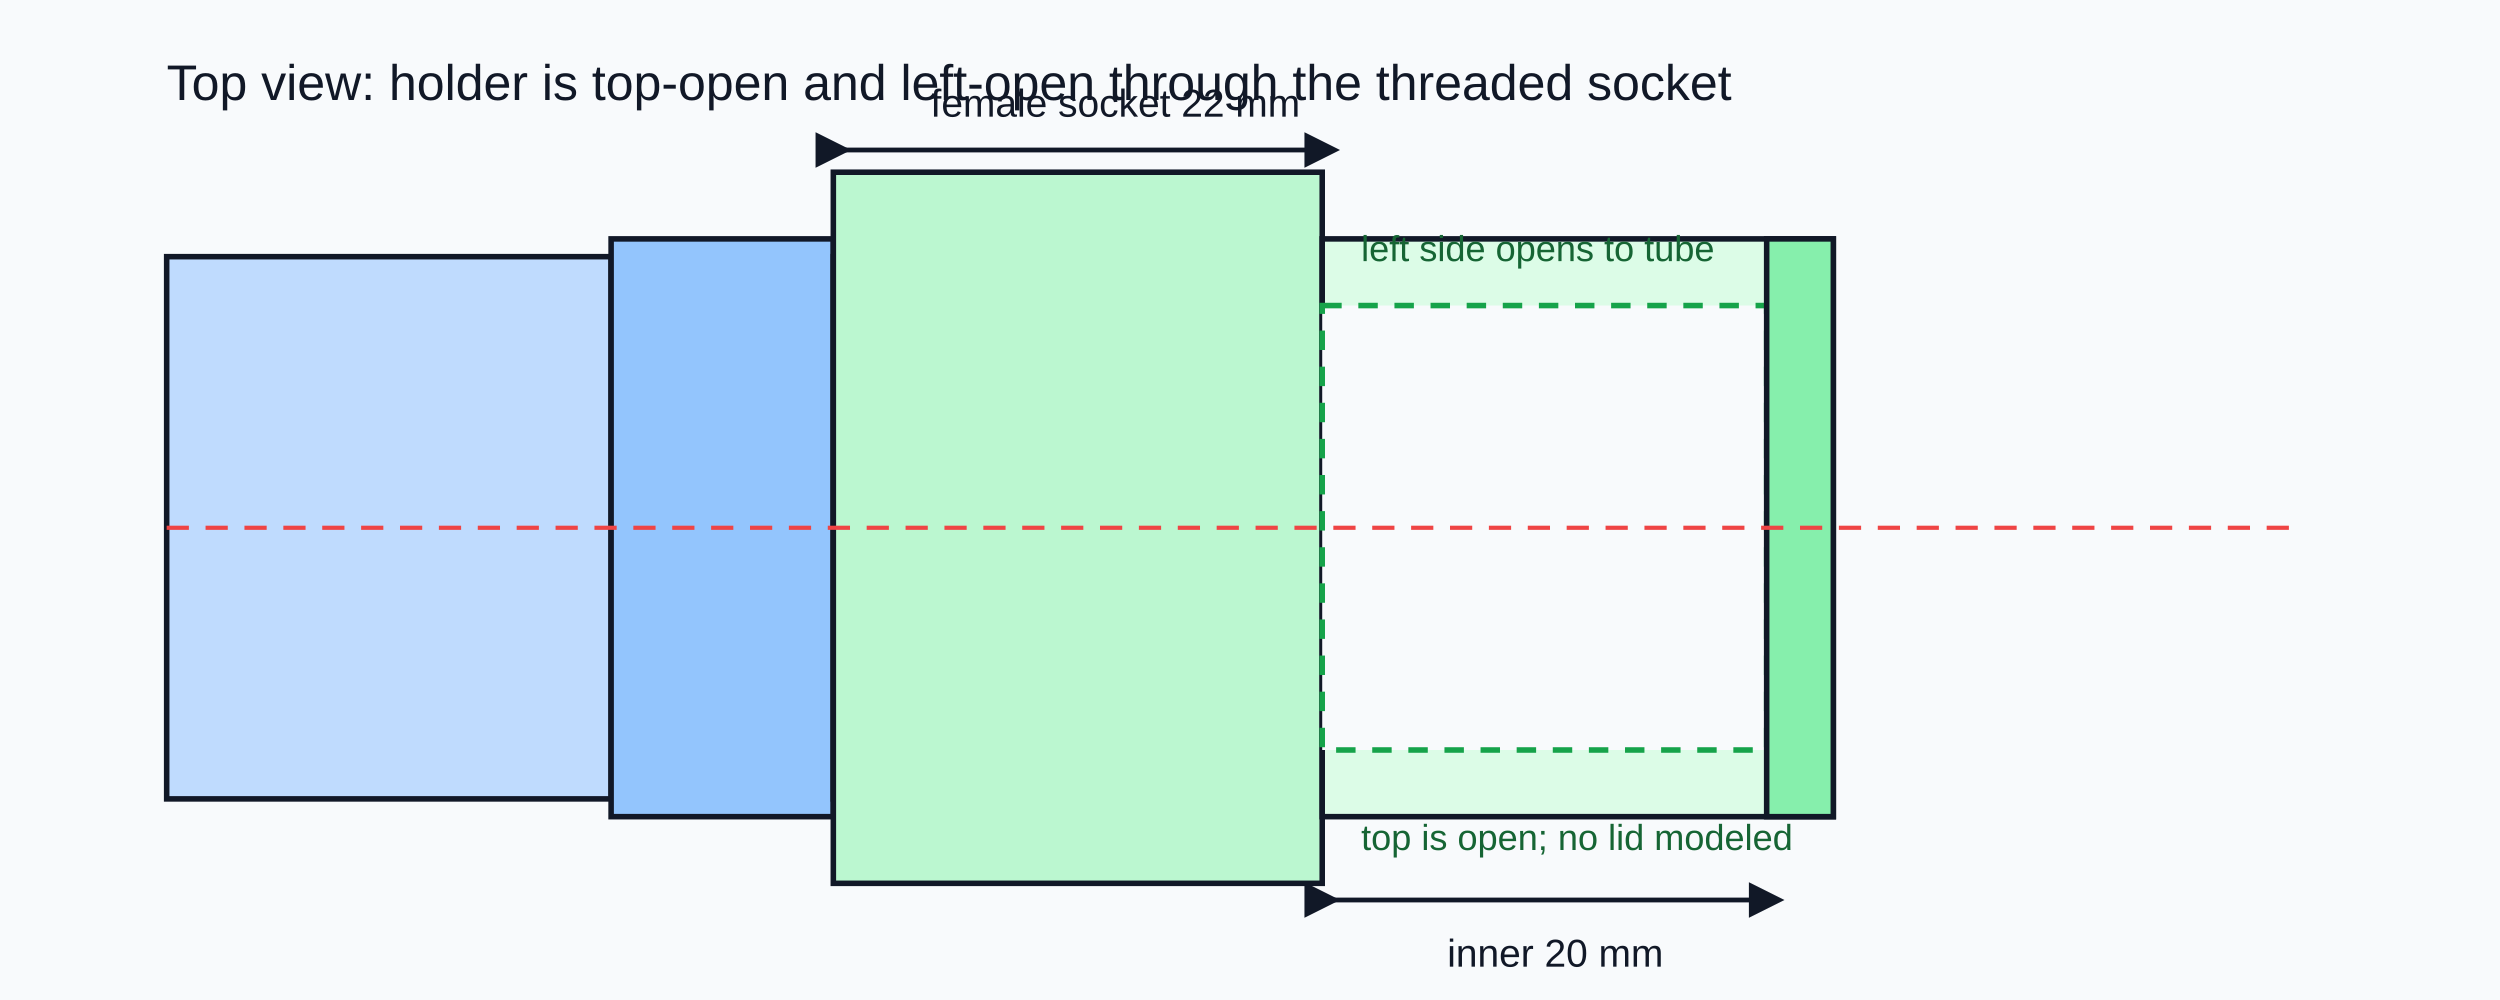
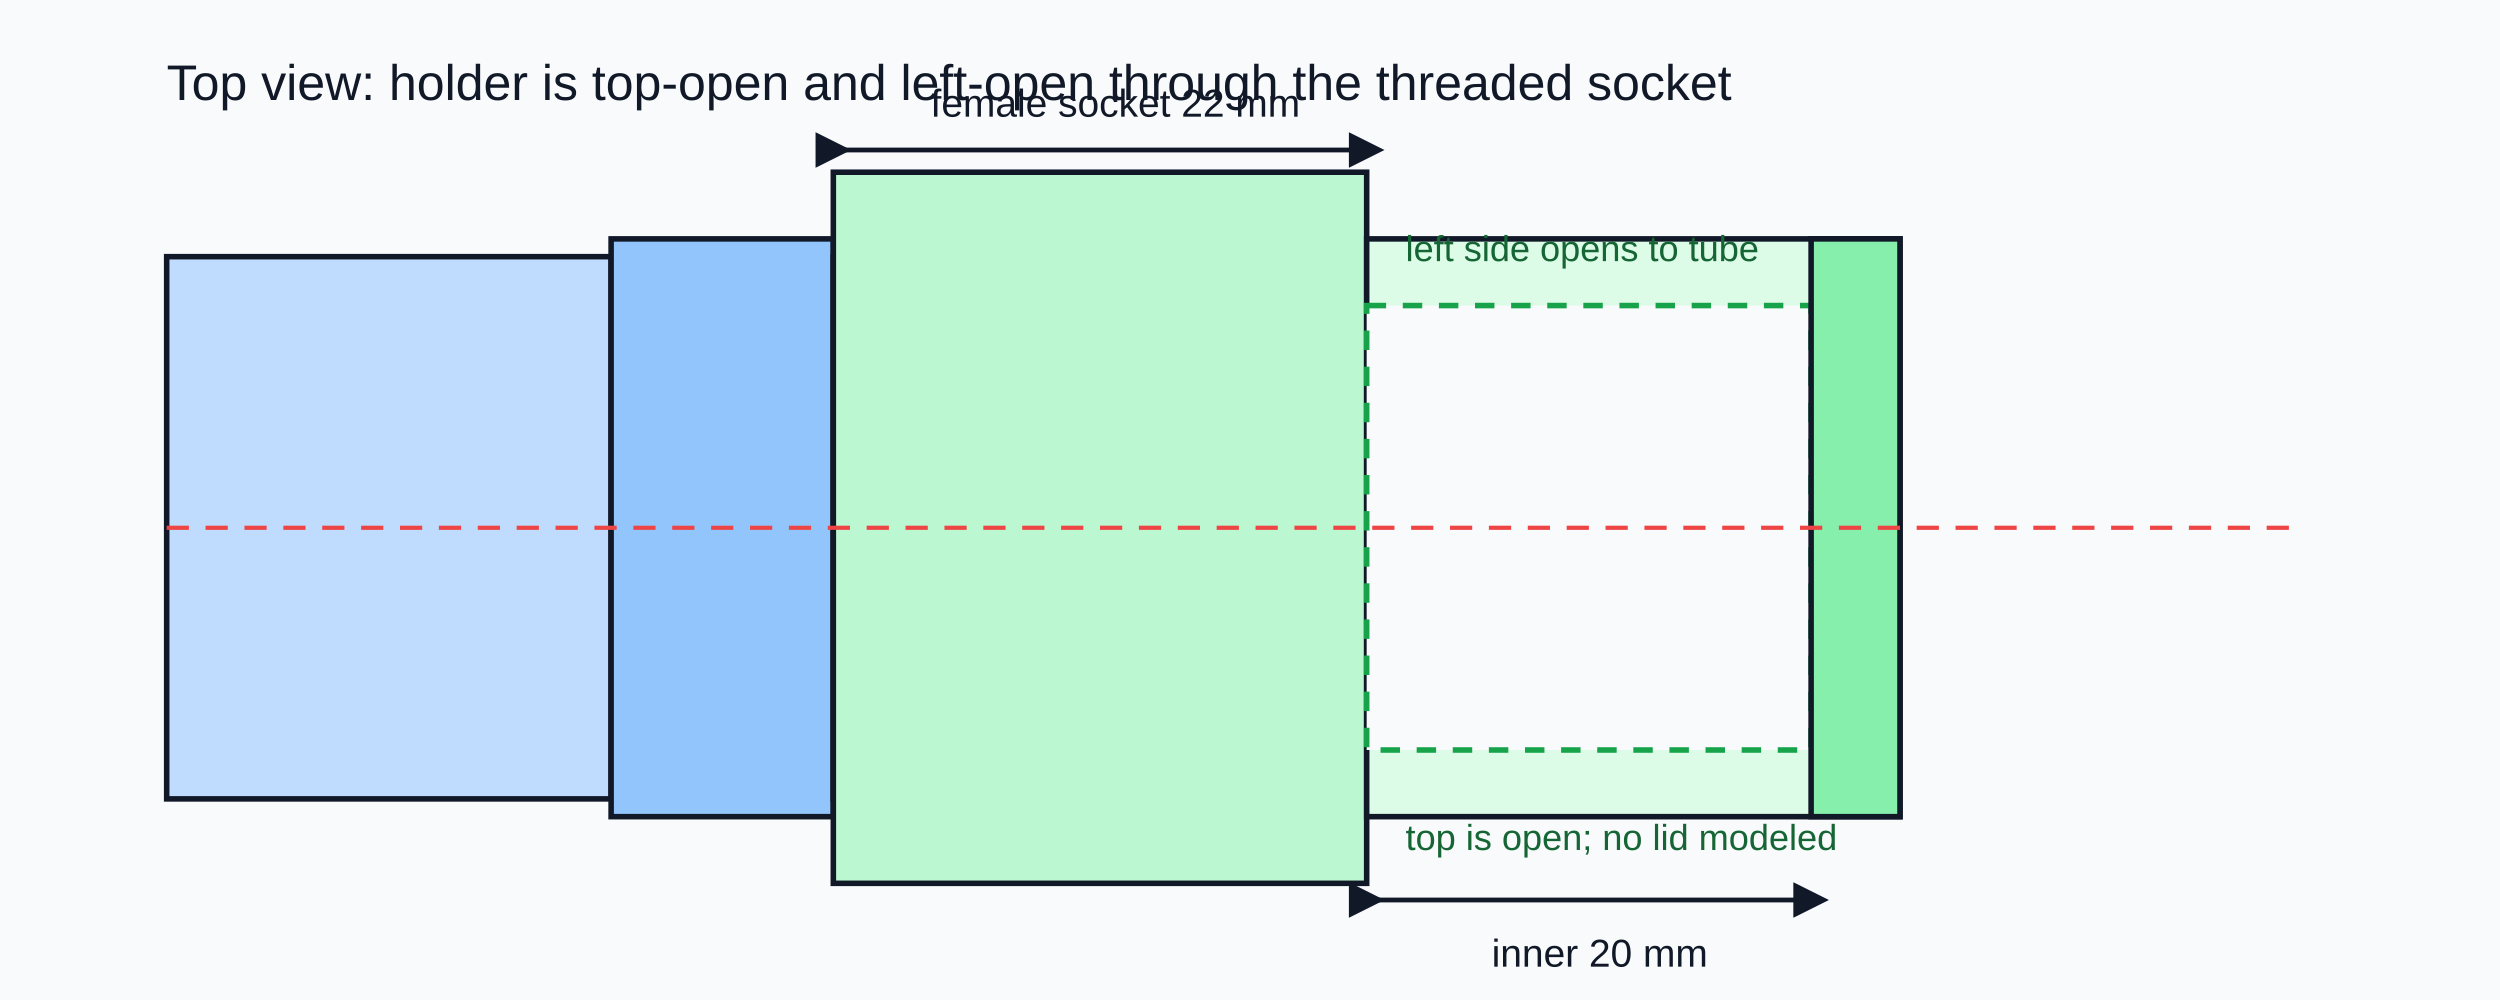
<svg xmlns="http://www.w3.org/2000/svg" width="900" height="360" viewBox="0 0 900 360">
  <rect width="100%" height="100%" fill="#f8fafc" />
  <defs>
    <marker id="arrow" markerWidth="8" markerHeight="8" refX="4" refY="4" orient="auto">
      <path d="M0,0 L8,4 L0,8 Z" fill="#111827" />
    </marker>
  </defs>
  <text x="60" y="36" font-family="Arial, sans-serif" font-size="18" fill="#111827">Top view: holder is top-open and left-open through the threaded socket</text>
  <rect x="60" y="92.4" width="160.0" height="195.2" fill="#bfdbfe" stroke="#111827" stroke-width="2" />
  <rect x="220.0" y="86" width="80.0" height="208" fill="#93c5fd" stroke="#111827" stroke-width="2" />
  <rect x="300.0" y="92.4" width="160.0" height="195.2" fill="#bfdbfe" stroke="#111827" stroke-width="2" />
-   <rect x="300.0" y="62" width="176.0" height="256" fill="#bbf7d0" stroke="#111827" stroke-width="2" />
-   <rect x="476.0" y="86" width="184.0" height="208" fill="#dcfce7" stroke="#111827" stroke-width="2" />
-   <rect x="476.0" y="110" width="160.0" height="160" fill="#f8fafc" stroke="#16a34a" stroke-width="2" stroke-dasharray="7 6" />
-   <rect x="636.0" y="86" width="24.0" height="208" fill="#86efac" stroke="#111827" stroke-width="2" />
+   <rect x="300.0" y="62" width="192.0" height="256" fill="#bbf7d0" stroke="#111827" stroke-width="2" />
+   <rect x="492.0" y="86" width="192.0" height="208" fill="#dcfce7" stroke="#111827" stroke-width="2" />
+   <rect x="492.0" y="110" width="160.0" height="160" fill="#f8fafc" stroke="#16a34a" stroke-width="2" stroke-dasharray="7 6" />
+   <rect x="652.0" y="86" width="32.0" height="208" fill="#86efac" stroke="#111827" stroke-width="2" />
  <line x1="60" y1="190" x2="830" y2="190" stroke="#ef4444" stroke-width="1.5" stroke-dasharray="8 6" />
-   <text x="490.0" y="94" font-family="Arial, sans-serif" font-size="13" fill="#166534">left side opens to tube</text>
-   <text x="490.0" y="306" font-family="Arial, sans-serif" font-size="13" fill="#166534">top is open; no lid modeled</text>
-   <line x1="476.0" y1="324" x2="636.0" y2="324" stroke="#111827" stroke-width="1.6" />
-   <line x1="476.0" y1="324" x2="636.0" y2="324" stroke="#111827" stroke-width="1.6" marker-start="url(#arrow)" marker-end="url(#arrow)" />
-   <text x="521.0" y="348" font-family="Arial, sans-serif" font-size="14" fill="#111827">inner 20 mm</text>
-   <line x1="300.0" y1="54" x2="476.0" y2="54" stroke="#111827" stroke-width="1.6" />
-   <line x1="300.0" y1="54" x2="476.0" y2="54" stroke="#111827" stroke-width="1.6" marker-start="url(#arrow)" marker-end="url(#arrow)" />
+   <text x="506.0" y="94" font-family="Arial, sans-serif" font-size="13" fill="#166534">left side opens to tube</text>
+   <text x="506.0" y="306" font-family="Arial, sans-serif" font-size="13" fill="#166534">top is open; no lid modeled</text>
+   <line x1="492.0" y1="324" x2="652.0" y2="324" stroke="#111827" stroke-width="1.6" />
+   <line x1="492.0" y1="324" x2="652.0" y2="324" stroke="#111827" stroke-width="1.6" marker-start="url(#arrow)" marker-end="url(#arrow)" />
+   <text x="537.0" y="348" font-family="Arial, sans-serif" font-size="14" fill="#111827">inner 20 mm</text>
+   <line x1="300.0" y1="54" x2="492.0" y2="54" stroke="#111827" stroke-width="1.6" />
+   <line x1="300.0" y1="54" x2="492.0" y2="54" stroke="#111827" stroke-width="1.6" marker-start="url(#arrow)" marker-end="url(#arrow)" />
  <text x="335.0" y="42" font-family="Arial, sans-serif" font-size="14" fill="#111827">female socket 22 mm</text>
</svg>
